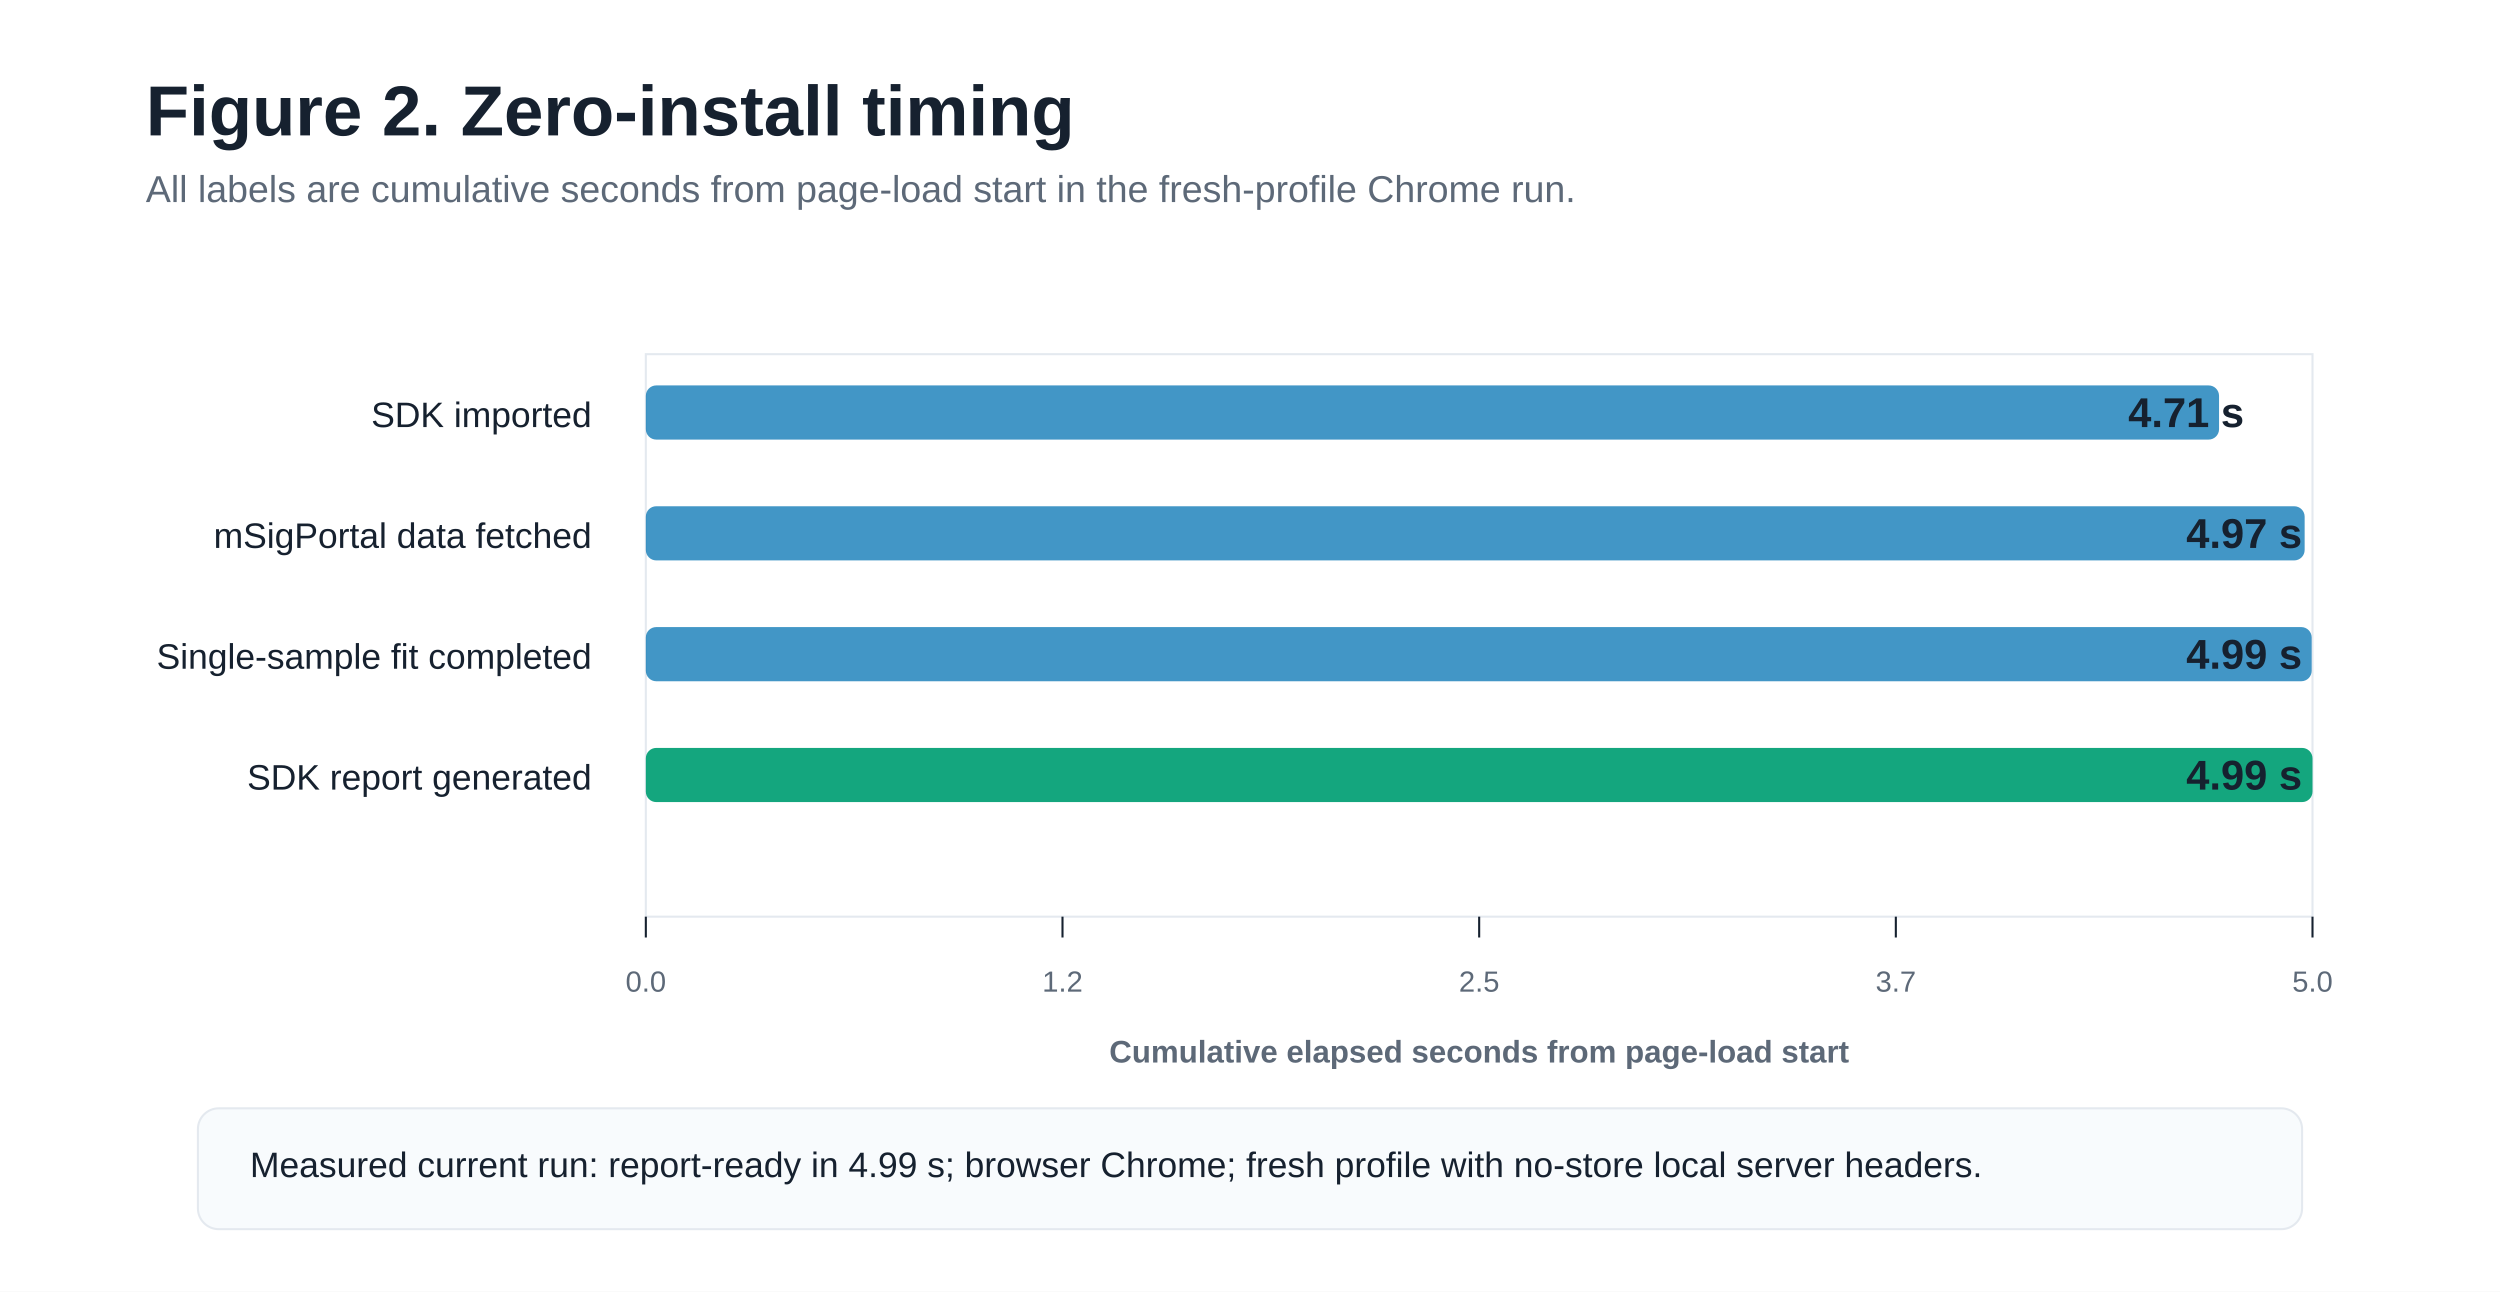
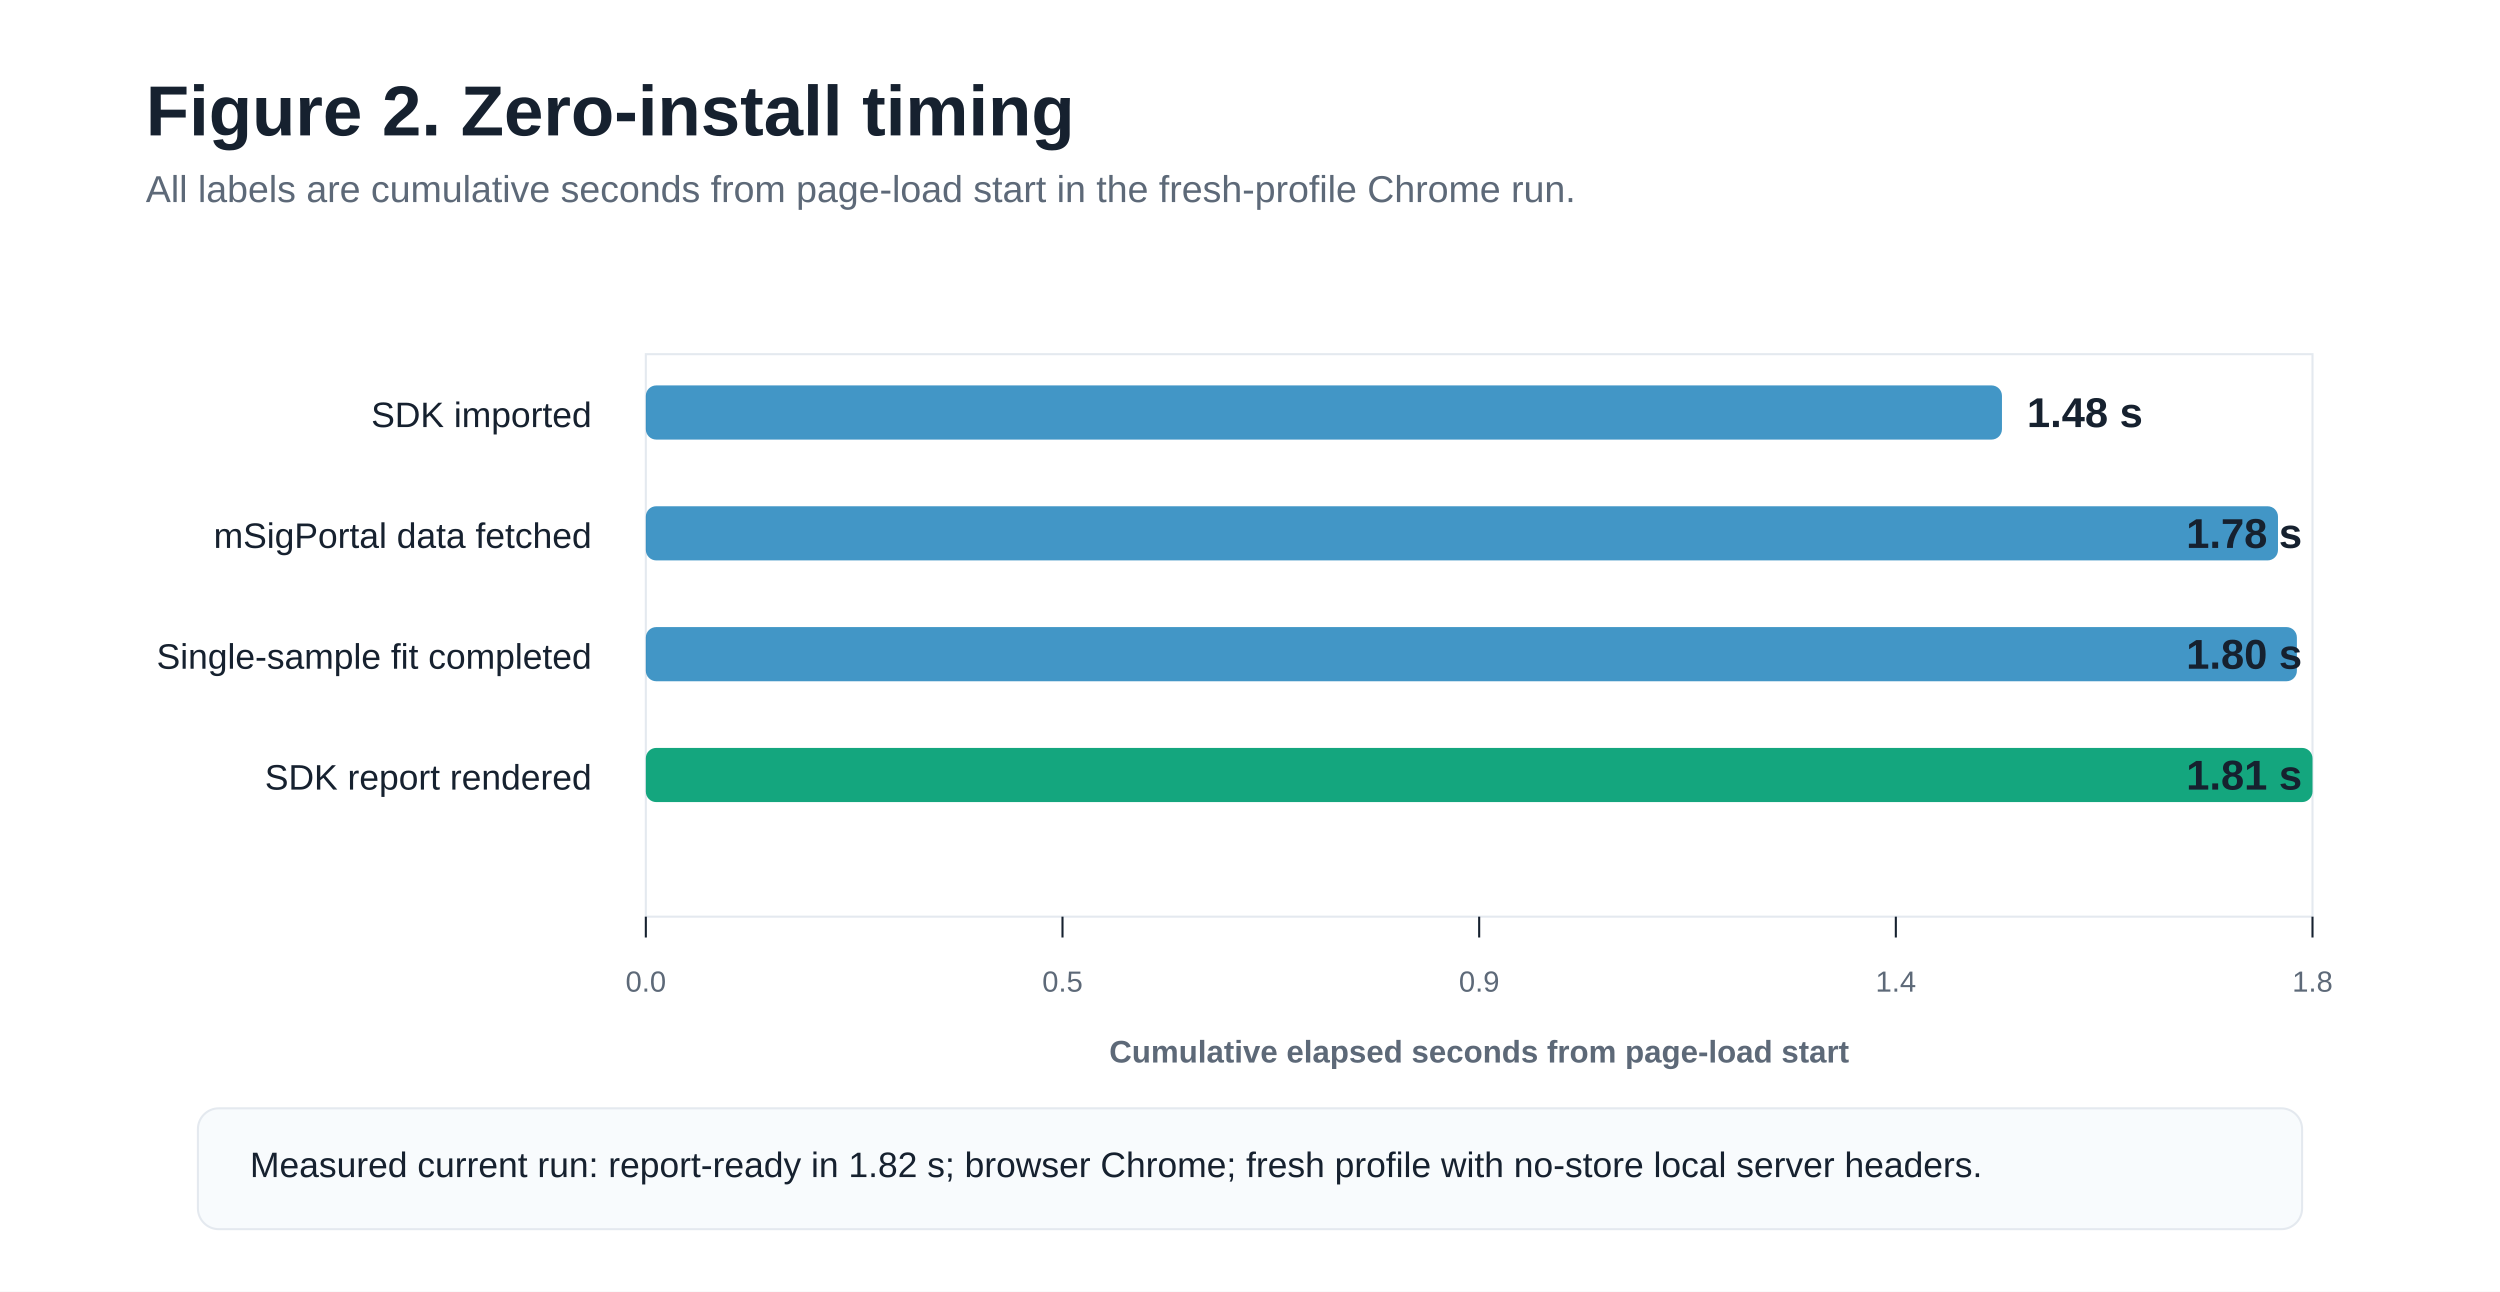
<svg xmlns="http://www.w3.org/2000/svg" width="1200" height="620" viewBox="0 0 1200 620" role="img">
  <style>
    text { font-family: Arial, Helvetica, sans-serif; fill: #16212f; letter-spacing: 0; }
    .white { fill: #ffffff !important; }
    .title { font-size: 34px; font-weight: 700; }
    .subtitle { font-size: 18px; fill: #5d6978; }
    .label { font-size: 17px; }
    .small { font-size: 14px; fill: #5d6978; }
    .strong { font-weight: 700; fill: #16212f; }
    .value { font-size: 20px; font-weight: 700; }
    .axis-title { font-size: 15px; font-weight: 700; fill: #5d6978; }
  </style>
  <rect width="1200" height="620" fill="#ffffff" />
  <text x="70" y="65" class="title">Figure 2. Zero-install timing</text>
  <text x="70" y="97" class="subtitle">All labels are cumulative seconds from page-load start in the fresh-profile Chrome run.</text>
  <rect x="310" y="170" width="800" height="270" fill="#ffffff" stroke="#e4e9ef" />
  <text x="284" y="205" text-anchor="end" class="label">SDK imported</text>
-   <rect x="310" y="185" width="755.143" height="26" rx="5" fill="#0072b2" opacity="0.74" />
-   <text x="1077.143" y="205" class="value" text-anchor="end">4.71 s</text>
+   <rect x="310" y="185" width="650.945" height="26" rx="5" fill="#0072b2" opacity="0.74" />
+   <text x="972.945" y="205" class="value" text-anchor="start">1.48 s</text>
  <text x="284" y="263" text-anchor="end" class="label">mSigPortal data fetched</text>
-   <rect x="310" y="243" width="796.23" height="26" rx="5" fill="#0072b2" opacity="0.74" />
-   <text x="1105" y="263" class="value" text-anchor="end">4.97 s</text>
+   <rect x="310" y="243" width="783.435" height="26" rx="5" fill="#0072b2" opacity="0.74" />
+   <text x="1105" y="263" class="value" text-anchor="end">1.78 s</text>
  <text x="284" y="321" text-anchor="end" class="label">Single-sample fit completed</text>
-   <rect x="310" y="301" width="799.606" height="26" rx="5" fill="#0072b2" opacity="0.74" />
-   <text x="1105" y="321" class="value" text-anchor="end">4.99 s</text>
-   <text x="284" y="379" text-anchor="end" class="label">SDK report generated</text>
+   <rect x="310" y="301" width="792.505" height="26" rx="5" fill="#0072b2" opacity="0.74" />
+   <text x="1105" y="321" class="value" text-anchor="end">1.80 s</text>
+   <text x="284" y="379" text-anchor="end" class="label">SDK report rendered</text>
  <rect x="310" y="359" width="800" height="26" rx="5" fill="#009e73" opacity="0.92" />
-   <text x="1105" y="379" class="value" text-anchor="end">4.99 s</text>
+   <text x="1105" y="379" class="value" text-anchor="end">1.81 s</text>
  <g>
    <line x1="310" y1="440" x2="310" y2="450" stroke="#16212f" />
    <text x="310" y="476" text-anchor="middle" class="small">0.0</text>
  </g>
  <g>
    <line x1="510" y1="440" x2="510" y2="450" stroke="#16212f" />
-     <text x="510" y="476" text-anchor="middle" class="small">1.2</text>
+     <text x="510" y="476" text-anchor="middle" class="small">0.5</text>
  </g>
  <g>
    <line x1="710" y1="440" x2="710" y2="450" stroke="#16212f" />
-     <text x="710" y="476" text-anchor="middle" class="small">2.5</text>
+     <text x="710" y="476" text-anchor="middle" class="small">0.9</text>
  </g>
  <g>
    <line x1="910" y1="440" x2="910" y2="450" stroke="#16212f" />
-     <text x="910" y="476" text-anchor="middle" class="small">3.7</text>
+     <text x="910" y="476" text-anchor="middle" class="small">1.4</text>
  </g>
  <g>
    <line x1="1110" y1="440" x2="1110" y2="450" stroke="#16212f" />
-     <text x="1110" y="476" text-anchor="middle" class="small">5.0</text>
+     <text x="1110" y="476" text-anchor="middle" class="small">1.8</text>
  </g>
  <text x="710" y="510" text-anchor="middle" class="axis-title">Cumulative elapsed seconds from page-load start</text>
  <rect x="95" y="532" width="1010" height="58" rx="10" fill="#f8fbfd" stroke="#e4e9ef" />
-   <text x="120" y="565" class="label">Measured current run: report-ready in 4.99 s; browser Chrome; fresh profile with no-store local server headers.</text>
+   <text x="120" y="565" class="label">Measured current run: report-ready in 1.82 s; browser Chrome; fresh profile with no-store local server headers.</text>
</svg>
